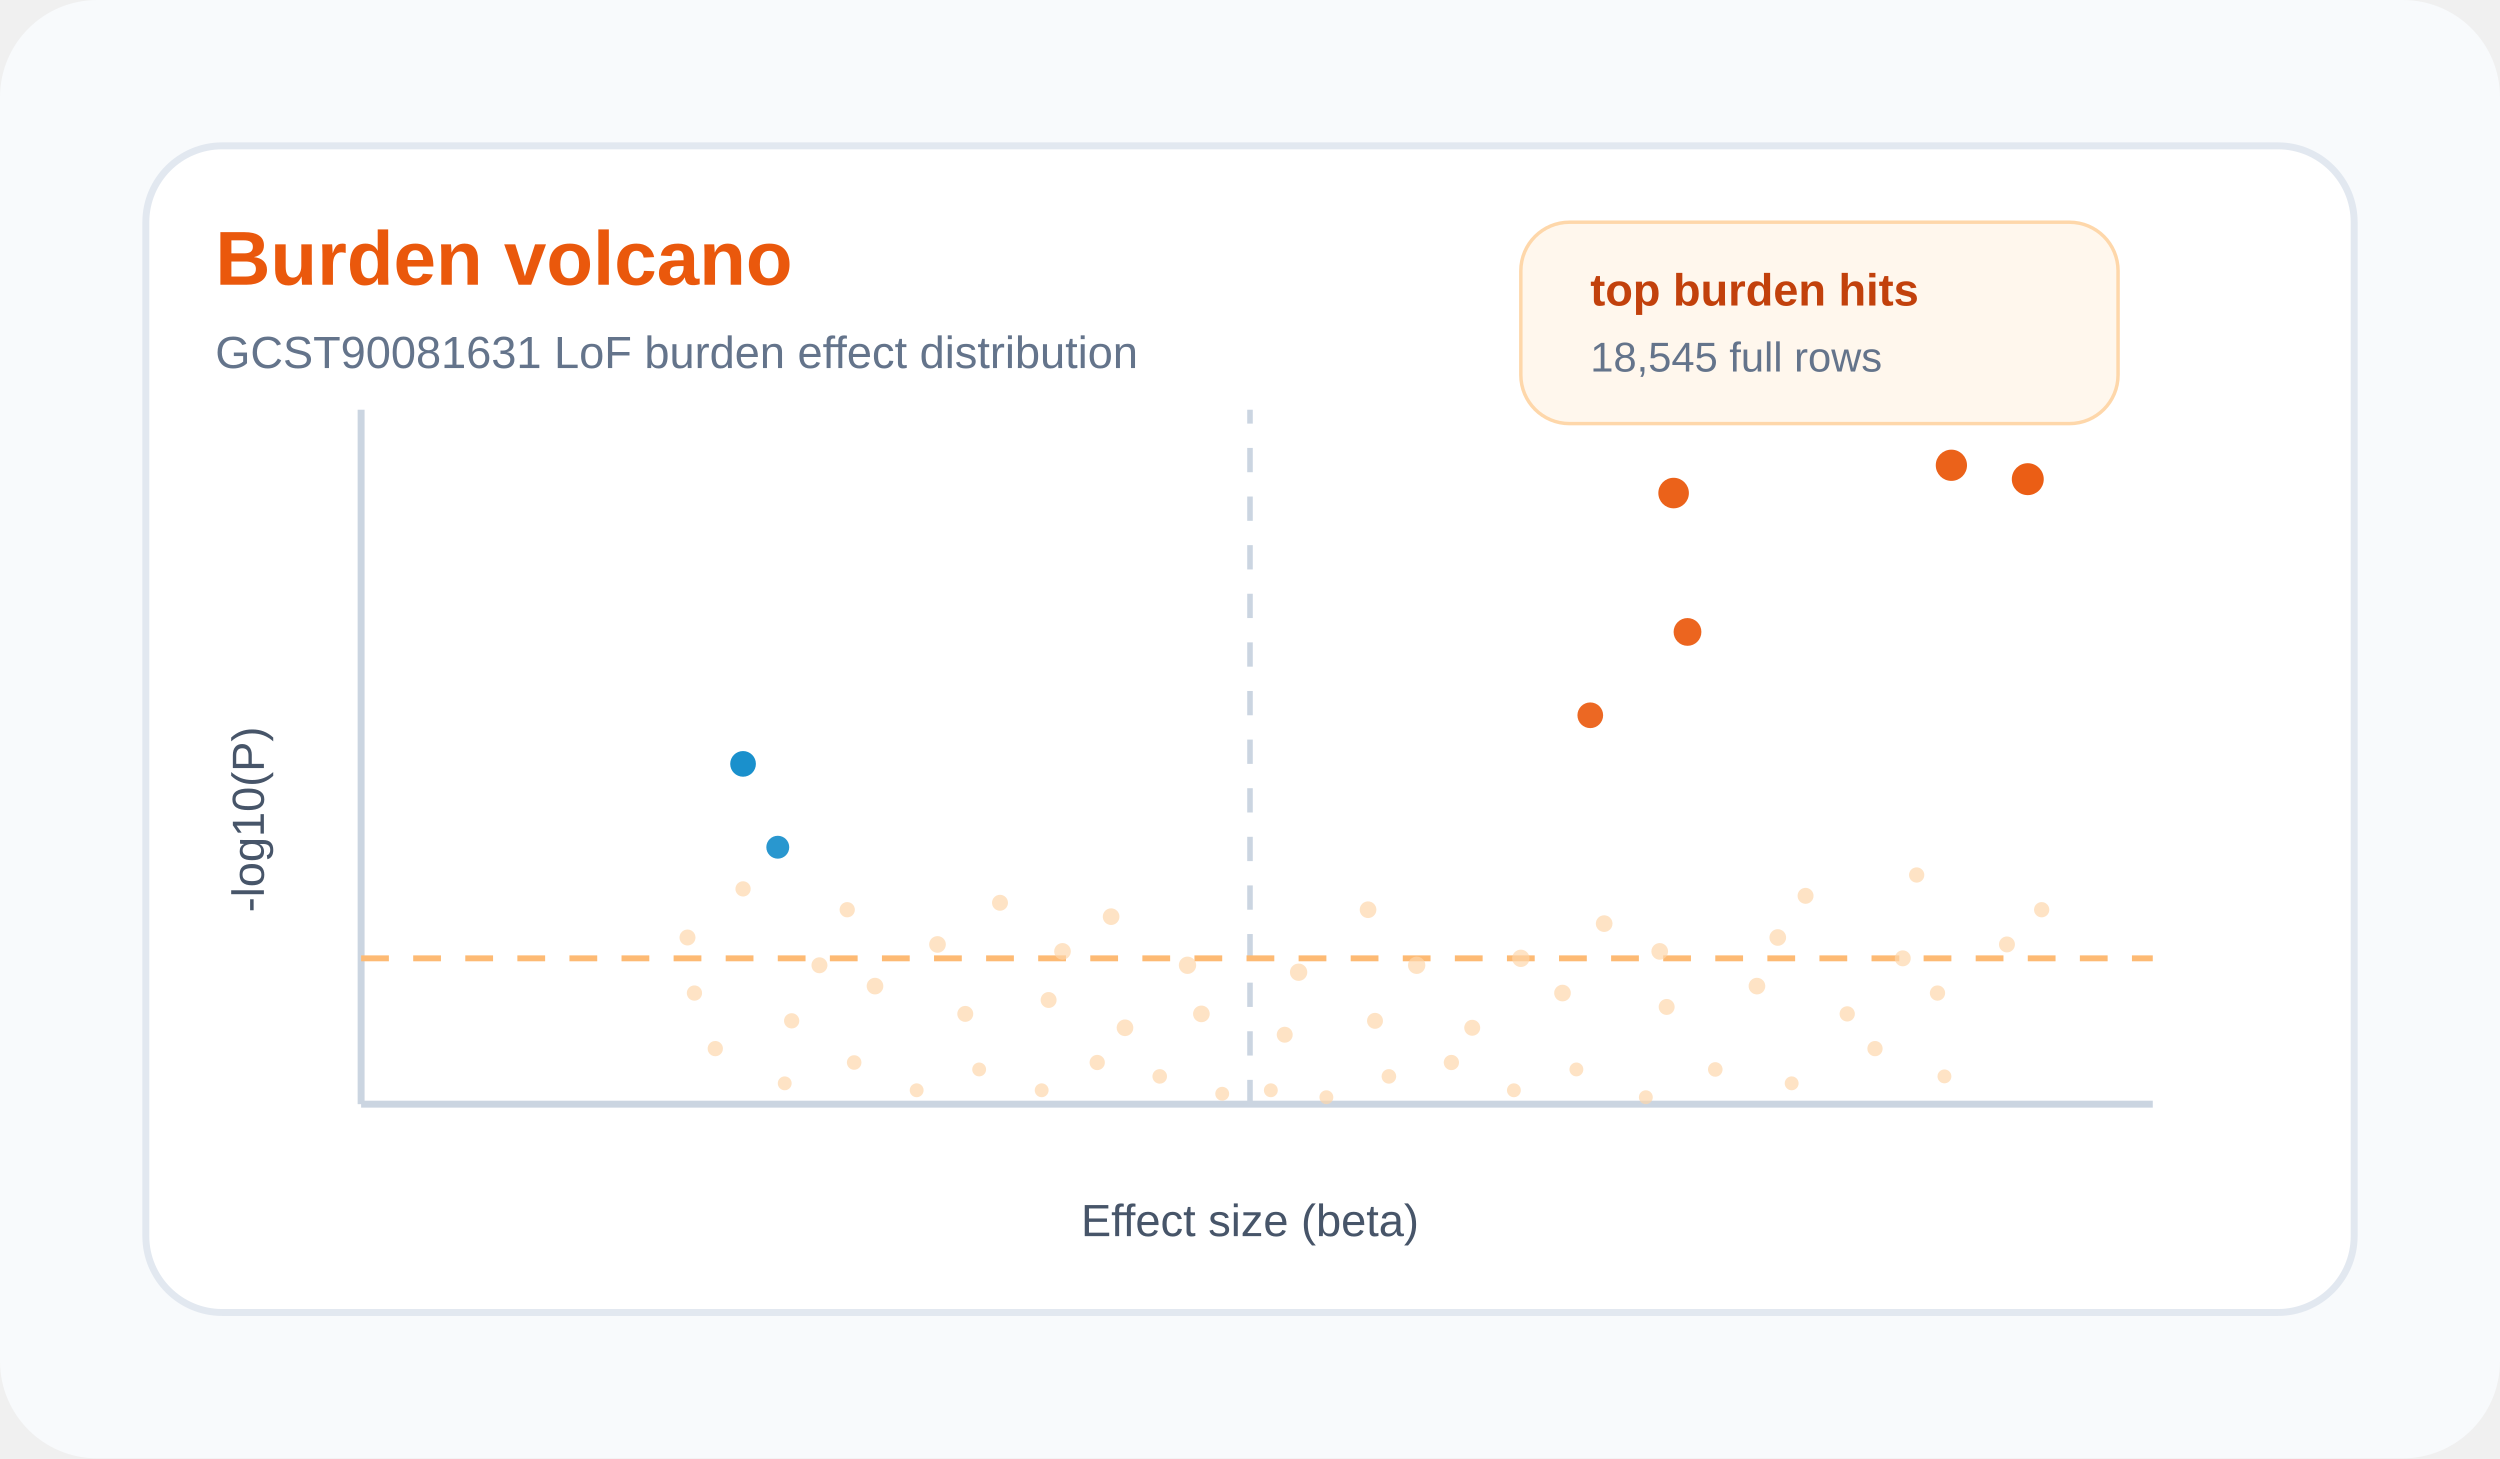
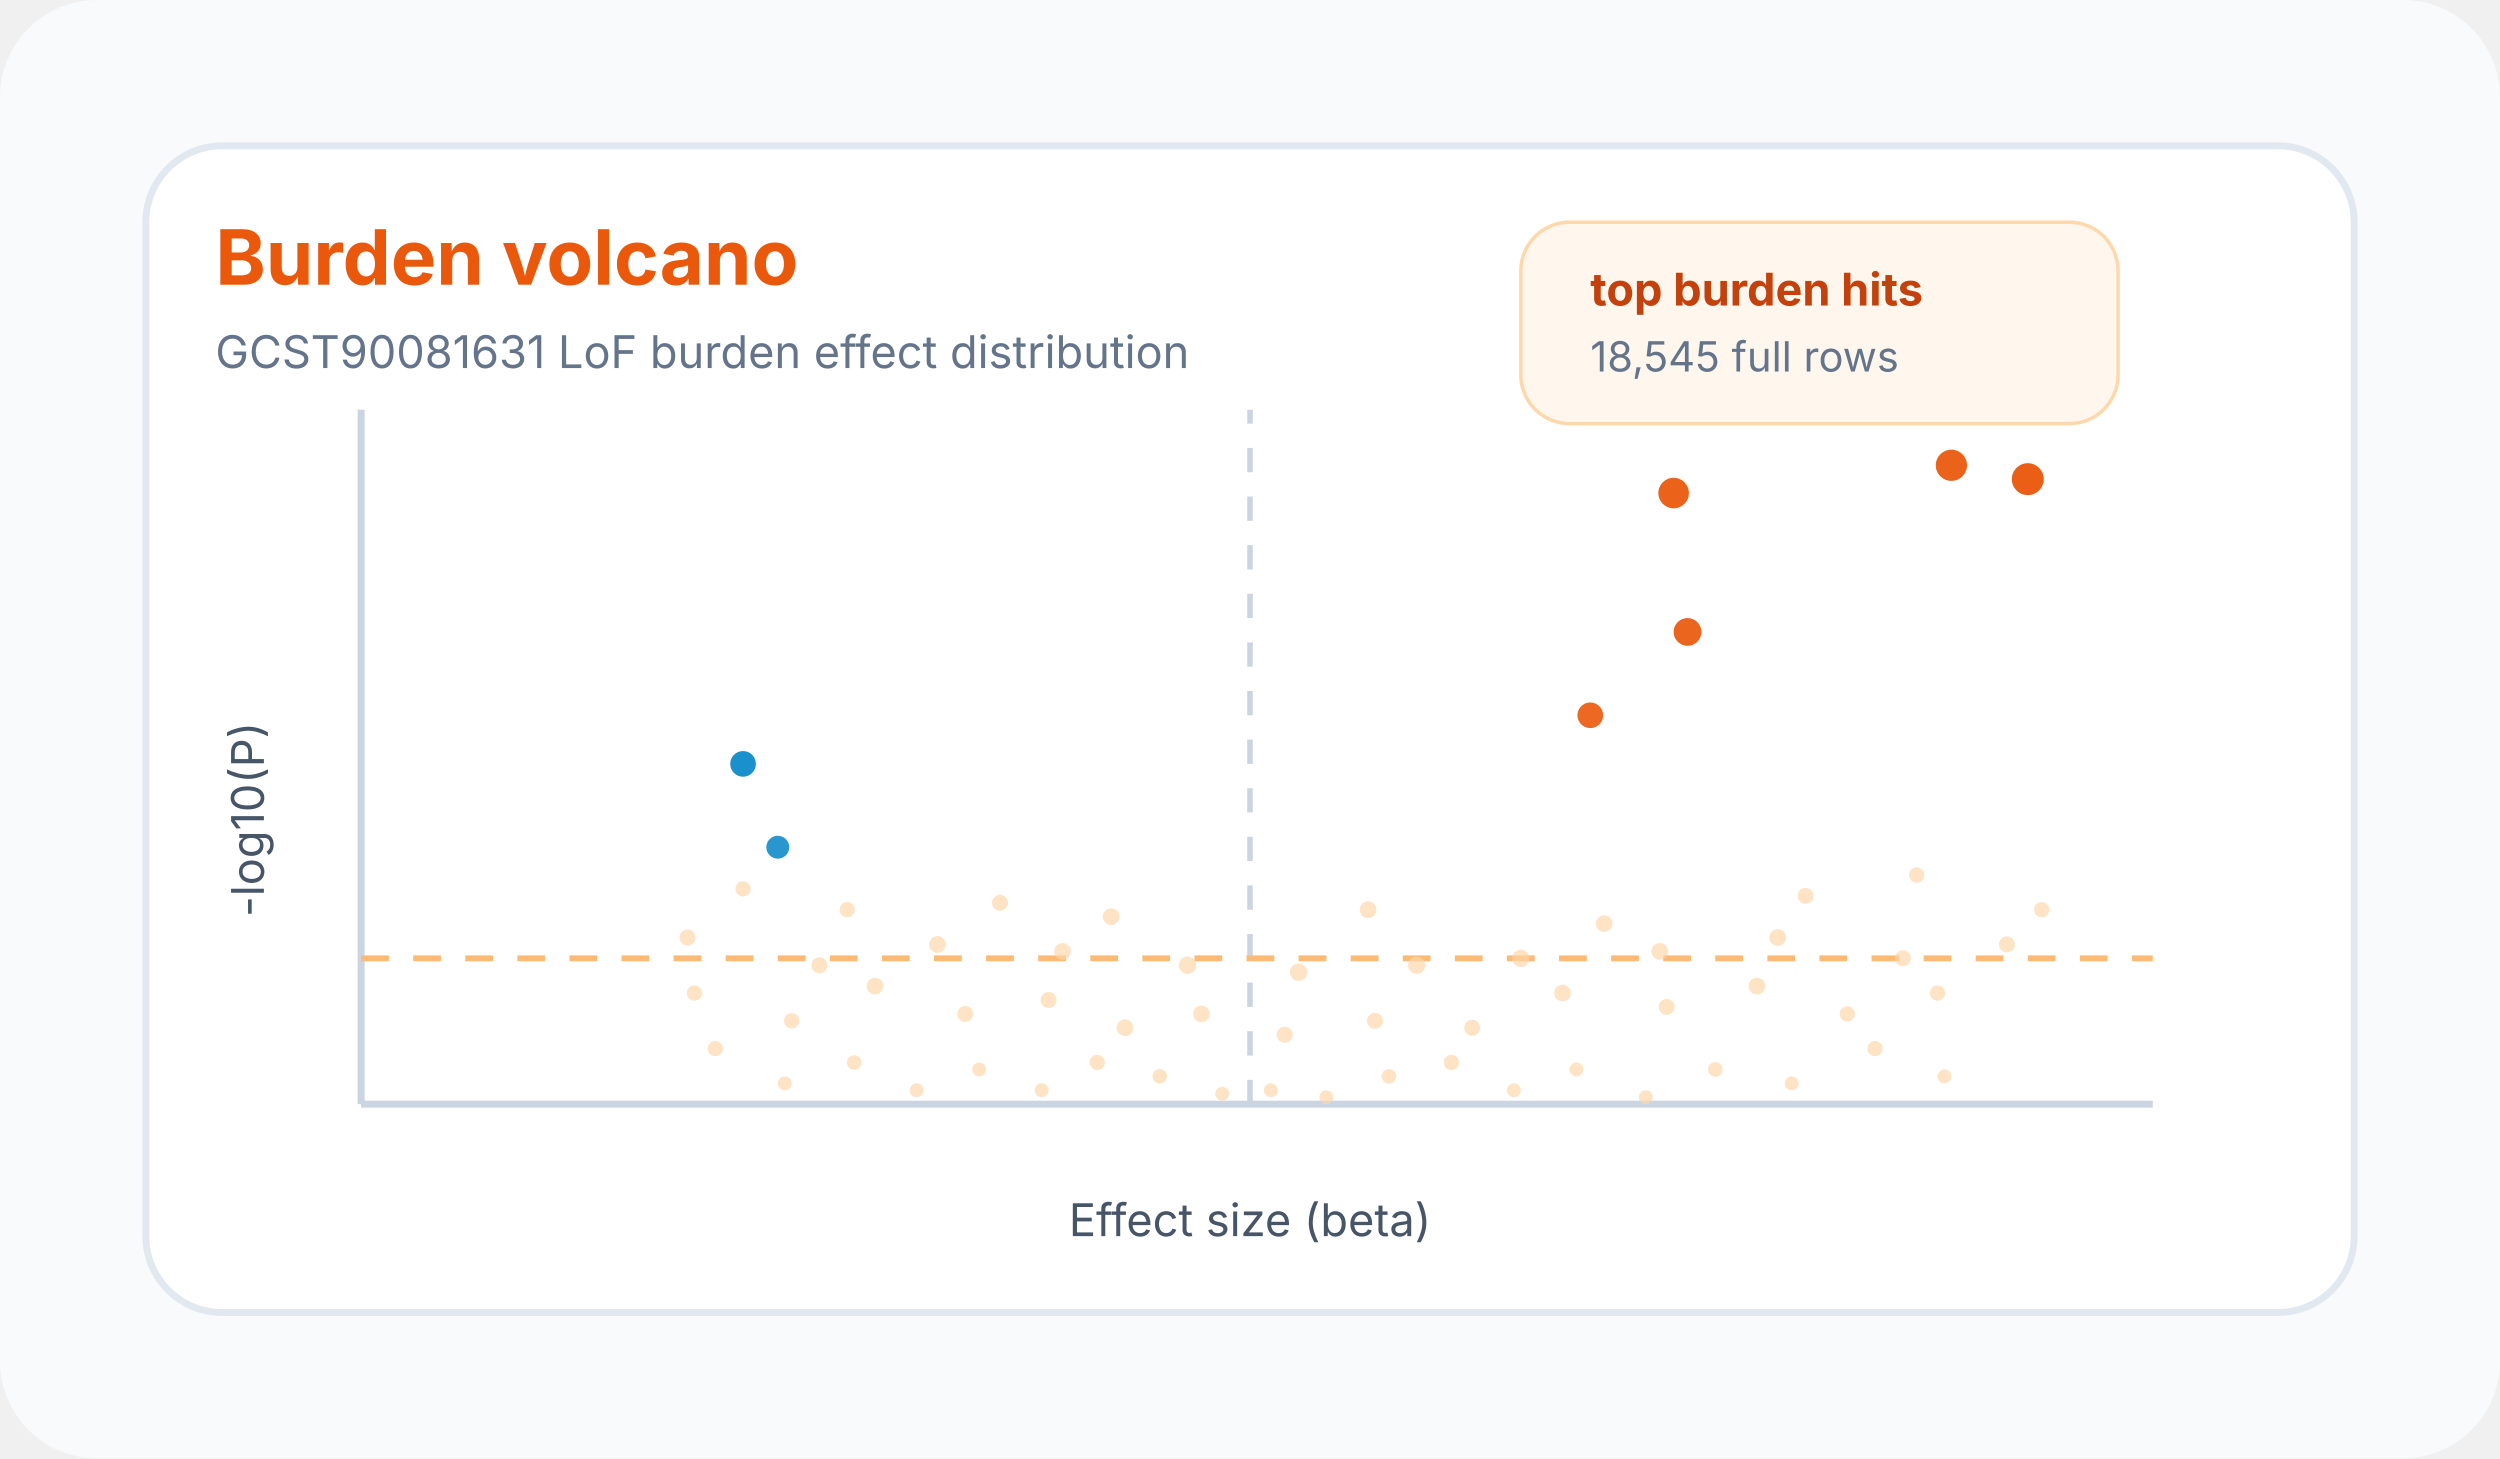
<svg xmlns="http://www.w3.org/2000/svg" width="720" height="420" viewBox="0 0 720 420" fill="none">
  <rect width="720" height="420" rx="28" fill="#F8FAFC" />
  <rect x="42" y="42" width="636" height="336" rx="22" fill="white" stroke="#E2E8F0" stroke-width="2" />
-   <text x="62" y="82" fill="#EA580C" font-family="Arial, Helvetica, sans-serif" font-size="22" font-weight="700">Burden volcano</text>
-   <text x="62" y="106" fill="#64748B" font-family="Arial, Helvetica, sans-serif" font-size="13">GCST90081631 LoF burden effect distribution</text>
+   <text x="62" y="82" fill="#EA580C" font-family="Inter, Arial, Helvetica, sans-serif" font-size="22" font-weight="700">Burden volcano</text>
+   <text x="62" y="106" fill="#64748B" font-family="Inter, Arial, Helvetica, sans-serif" font-size="13">GCST90081631 LoF burden effect distribution</text>
  <line x1="104" y1="318" x2="620" y2="318" stroke="#CBD5E1" stroke-width="2" />
  <line x1="104" y1="318" x2="104" y2="118" stroke="#CBD5E1" stroke-width="2" />
  <line x1="360" y1="318" x2="360" y2="118" stroke="#CBD5E1" stroke-width="1.6" stroke-dasharray="7 7" />
  <line x1="104" y1="276" x2="620" y2="276" stroke="#FDBA74" stroke-width="1.7" stroke-dasharray="8 7" />
-   <text x="360" y="356" text-anchor="middle" fill="#475569" font-family="Arial, Helvetica, sans-serif" font-size="13">Effect size (beta)</text>
-   <text transform="rotate(-90 76 236)" x="76" y="236" text-anchor="middle" fill="#475569" font-family="Arial, Helvetica, sans-serif" font-size="13">-log10(P)</text>
+   <text x="360" y="356" text-anchor="middle" fill="#475569" font-family="Inter, Arial, Helvetica, sans-serif" font-size="13">Effect size (beta)</text>
+   <text transform="rotate(-90 76 236)" x="76" y="236" text-anchor="middle" fill="#475569" font-family="Inter, Arial, Helvetica, sans-serif" font-size="13">-log10(P)</text>
  <g fill="#FED7AA" fill-opacity="0.68">
    <circle cx="352" cy="315" r="2.0" />
    <circle cx="366" cy="314" r="2.0" />
    <circle cx="382" cy="316" r="2.0" />
    <circle cx="334" cy="310" r="2.1" />
    <circle cx="400" cy="310" r="2.1" />
    <circle cx="316" cy="306" r="2.2" />
    <circle cx="418" cy="306" r="2.2" />
    <circle cx="300" cy="314" r="2.0" />
    <circle cx="436" cy="314" r="2.0" />
    <circle cx="282" cy="308" r="2.0" />
    <circle cx="454" cy="308" r="2.0" />
    <circle cx="264" cy="314" r="2.0" />
    <circle cx="474" cy="316" r="2.0" />
    <circle cx="246" cy="306" r="2.1" />
    <circle cx="494" cy="308" r="2.1" />
    <circle cx="226" cy="312" r="2.0" />
    <circle cx="516" cy="312" r="2.0" />
    <circle cx="206" cy="302" r="2.2" />
    <circle cx="540" cy="302" r="2.2" />
    <circle cx="560" cy="310" r="2.0" />
    <circle cx="324" cy="296" r="2.4" />
    <circle cx="346" cy="292" r="2.4" />
    <circle cx="370" cy="298" r="2.3" />
    <circle cx="396" cy="294" r="2.3" />
    <circle cx="424" cy="296" r="2.3" />
    <circle cx="302" cy="288" r="2.3" />
    <circle cx="450" cy="286" r="2.4" />
    <circle cx="278" cy="292" r="2.3" />
    <circle cx="480" cy="290" r="2.3" />
    <circle cx="252" cy="284" r="2.4" />
    <circle cx="506" cy="284" r="2.4" />
    <circle cx="228" cy="294" r="2.2" />
    <circle cx="532" cy="292" r="2.2" />
    <circle cx="200" cy="286" r="2.2" />
    <circle cx="558" cy="286" r="2.2" />
    <circle cx="342" cy="278" r="2.5" />
    <circle cx="374" cy="280" r="2.5" />
    <circle cx="408" cy="278" r="2.5" />
    <circle cx="438" cy="276" r="2.5" />
    <circle cx="306" cy="274" r="2.4" />
    <circle cx="478" cy="274" r="2.4" />
    <circle cx="270" cy="272" r="2.4" />
    <circle cx="512" cy="270" r="2.4" />
    <circle cx="236" cy="278" r="2.3" />
    <circle cx="548" cy="276" r="2.3" />
    <circle cx="198" cy="270" r="2.3" />
    <circle cx="578" cy="272" r="2.3" />
    <circle cx="320" cy="264" r="2.4" />
    <circle cx="394" cy="262" r="2.4" />
    <circle cx="462" cy="266" r="2.4" />
    <circle cx="288" cy="260" r="2.3" />
    <circle cx="520" cy="258" r="2.3" />
    <circle cx="244" cy="262" r="2.2" />
    <circle cx="552" cy="252" r="2.2" />
    <circle cx="214" cy="256" r="2.2" />
    <circle cx="588" cy="262" r="2.2" />
  </g>
  <g>
    <circle cx="486" cy="182" r="4.0" fill="#EA580C" fill-opacity="0.92" />
    <circle cx="584" cy="138" r="4.6" fill="#EA580C" fill-opacity="0.96" />
    <circle cx="482" cy="142" r="4.4" fill="#EA580C" fill-opacity="0.94" />
    <circle cx="458" cy="206" r="3.7" fill="#EA580C" fill-opacity="0.9" />
    <circle cx="562" cy="134" r="4.5" fill="#EA580C" fill-opacity="0.94" />
    <circle cx="214" cy="220" r="3.7" fill="#0284C7" fill-opacity="0.9" />
    <circle cx="224" cy="244" r="3.3" fill="#0284C7" fill-opacity="0.84" />
  </g>
  <rect x="438" y="64" width="172" height="58" rx="14" fill="#FFF7ED" stroke="#FED7AA" />
-   <text x="458" y="88" fill="#C2410C" font-family="Arial, Helvetica, sans-serif" font-size="13" font-weight="700">top burden hits</text>
-   <text x="458" y="107" fill="#64748B" font-family="Arial, Helvetica, sans-serif" font-size="12">18,545 full rows</text>
+   <text x="458" y="88" fill="#C2410C" font-family="Inter, Arial, Helvetica, sans-serif" font-size="13" font-weight="700">top burden hits</text>
+   <text x="458" y="107" fill="#64748B" font-family="Inter, Arial, Helvetica, sans-serif" font-size="12">18,545 full rows</text>
</svg>
